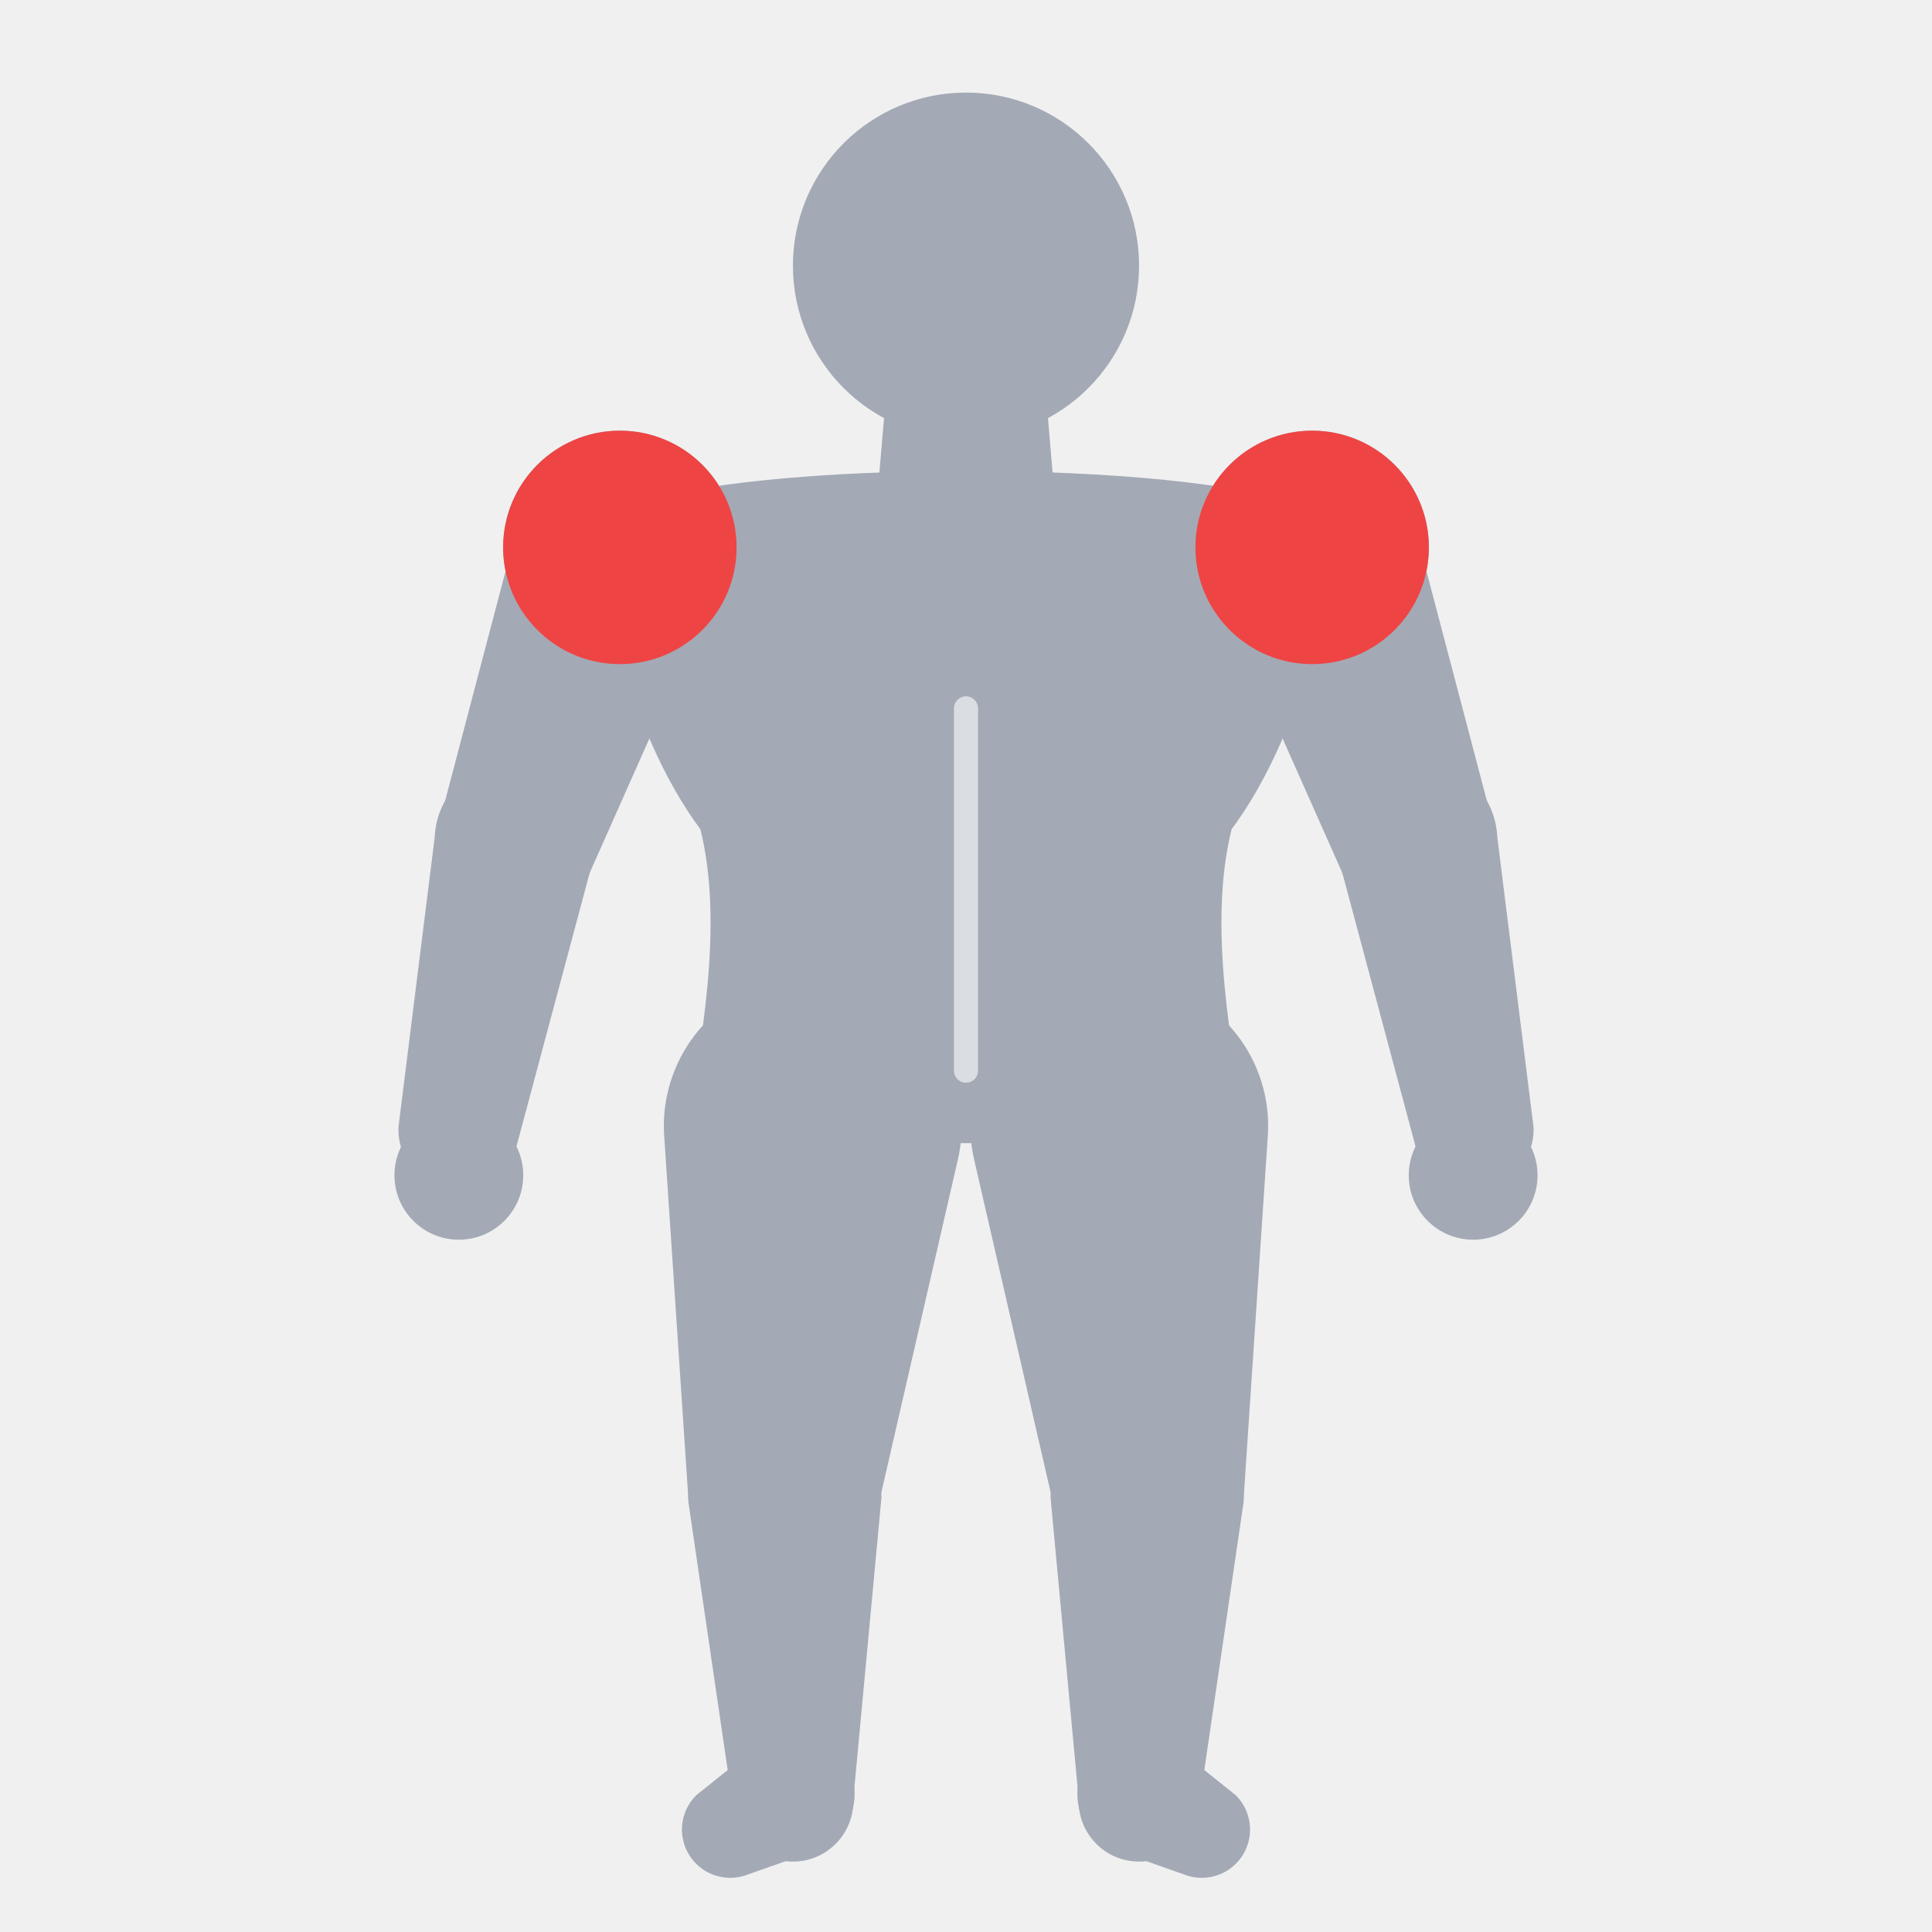
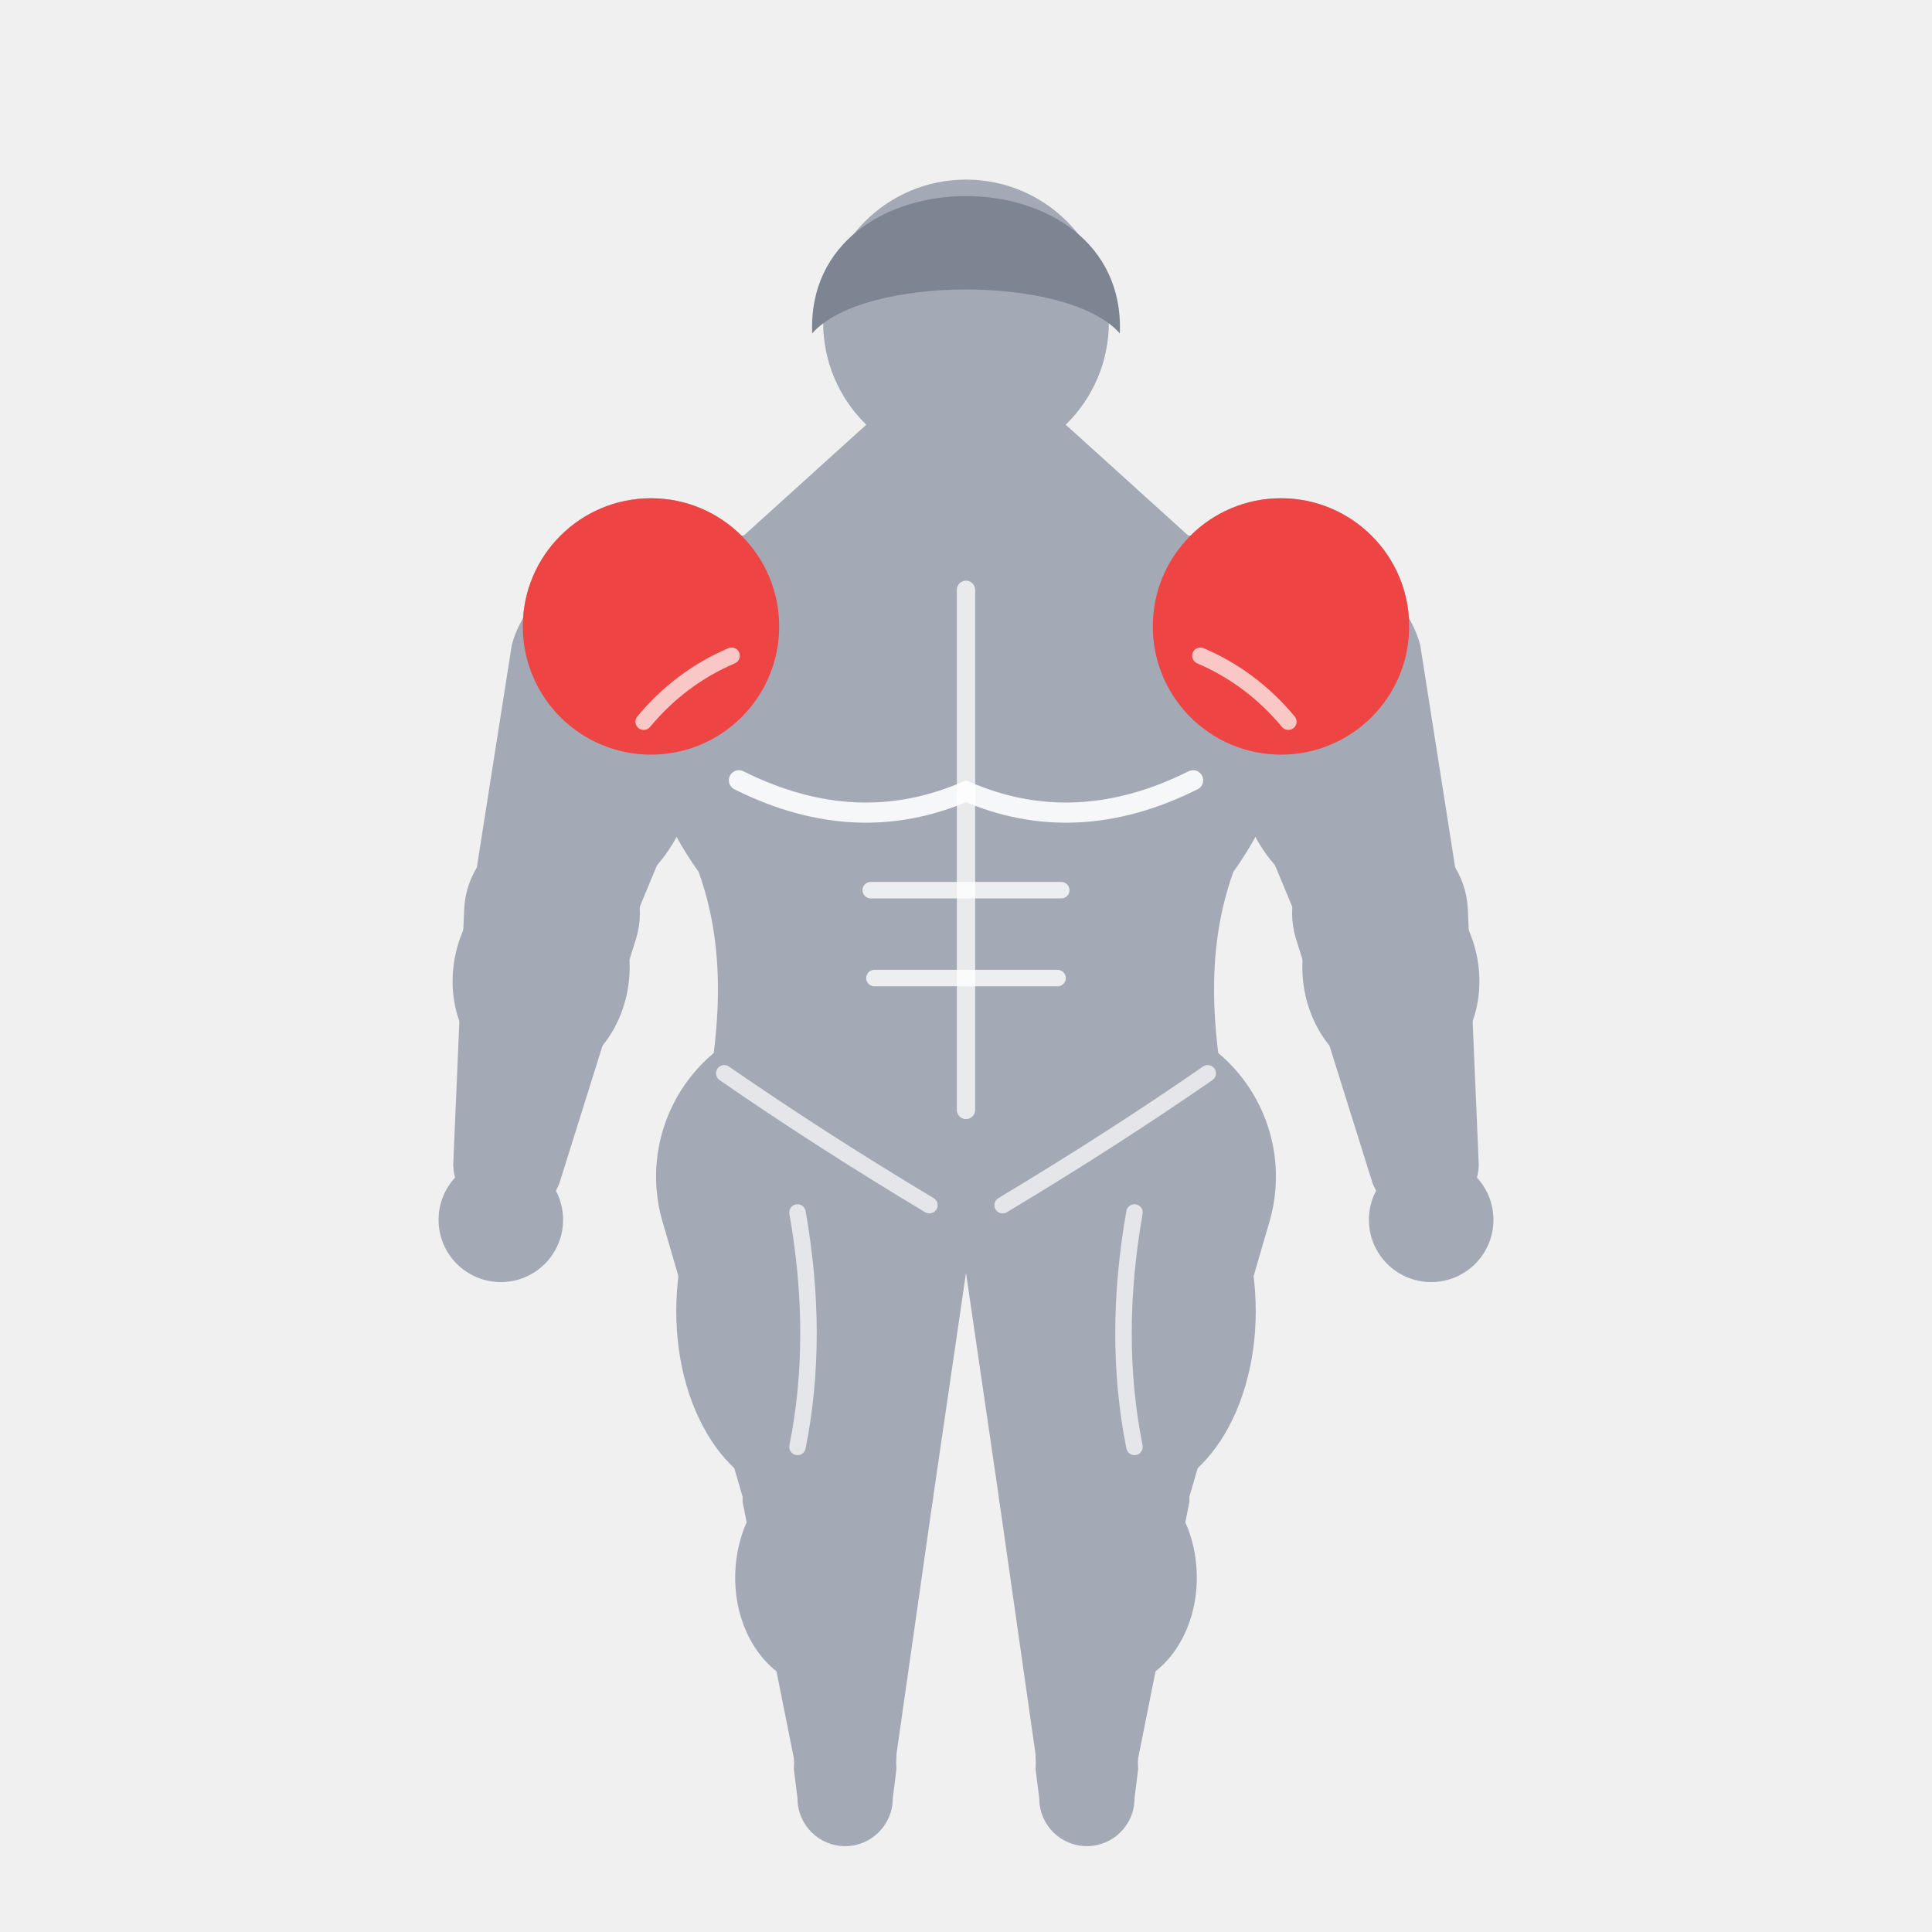
<svg xmlns="http://www.w3.org/2000/svg" viewBox="0 0 48 48" width="48" height="48">
  <defs>
    <clipPath id="k1">
-       <path d="M12.5,13.6a2.9,2.9 0 1,0 5.8,0a2.9,2.9 0 1,0 -5.8,0Z" />
+       <path d="M11.9,14.4a3.5,3.5 0 1,0 7,0a3.5,3.5 0 1,0 -7,0Z" />
    </clipPath>
    <clipPath id="k2">
-       <path d="M29.7,13.6a2.9,2.9 0 1,0 5.8,0a2.9,2.9 0 1,0 -5.8,0Z" />
+       <path d="M29.1,14.4a3.5,3.5 0 1,0 7,0a3.5,3.5 0 1,0 -7,0Z" />
    </clipPath>
  </defs>
-   <path d="M19.7,6.6a4.3,4.3 0 1,0 8.6,0a4.3,4.3 0 1,0 -8.6,0Z" fill="#a3aab5" />
-   <path d="M22.1,8.8L21.8,12.3A2.2 2.2 0 1 0 26.2,12.3L25.9,8.8A1.9 1.9 0 0 0 22.1,8.8Z" fill="#a3aab5" />
-   <path d="M15.6,12.6 C18.5,11.4 29.5,11.4 32.4,12.6 C33.6,13.6 32.4,18.2 30.6,20.6 C30,23 30.6,26 31,28.4 L17,28.4 C17.4,26 18,23 17.4,20.6 C15.6,18.2 14.4,13.6 15.6,12.6Z" fill="#a3aab5" />
-   <path d="M12.5,13.6a2.9,2.9 0 1,0 5.8,0a2.9,2.9 0 1,0 -5.8,0Z" fill="#a3aab5" />
-   <path d="M12.9,12.9L10.9,20.5A2 2 0 0 0 14.6,21.8L17.8,14.6A2.6 2.6 0 1 0 12.9,12.9Z" fill="#a3aab5" />
-   <path d="M10.8,20.8L9.9,28A1.5 1.5 0 0 0 12.8,28.6L14.7,21.5A2 2 0 1 0 10.8,20.8Z" fill="#a3aab5" />
-   <path d="M9.8,29.2a1.6,1.6 0 1,0 3.2,0a1.6,1.6 0 1,0 -3.2,0Z" fill="#a3aab5" />
-   <path d="M16.5,28.2L17.1,37.2A2.4 2.4 0 0 0 21.8,37.5L23.8,28.8A3.7 3.7 0 1 0 16.5,28.2Z" fill="#a3aab5" />
-   <path d="M17.1,37.3L18.2,44.8A1.5 1.5 0 0 0 21.2,44.7L21.9,37.2A2.4 2.4 0 1 0 17.1,37.3Z" fill="#a3aab5" />
-   <path d="M18.8,43.4L17.3,44.6A1.2 1.2 0 0 0 18.5,46.6L20.2,46A1.5 1.5 0 1 0 18.8,43.4Z" fill="#a3aab5" />
-   <path d="M29.7,13.6a2.9,2.9 0 1,0 5.8,0a2.9,2.9 0 1,0 -5.8,0Z" fill="#a3aab5" />
-   <path d="M30.2,14.6L33.4,21.8A2 2 0 0 0 37.1,20.5L35.1,12.9A2.6 2.6 0 1 0 30.2,14.6Z" fill="#a3aab5" />
-   <path d="M33.3,21.5L35.2,28.6A1.5 1.5 0 0 0 38.1,28L37.2,20.8A2 2 0 1 0 33.3,21.5Z" fill="#a3aab5" />
-   <path d="M35,29.2a1.6,1.6 0 1,0 3.2,0a1.6,1.6 0 1,0 -3.2,0Z" fill="#a3aab5" />
-   <path d="M24.2,28.8L26.2,37.5A2.4 2.4 0 0 0 30.9,37.2L31.5,28.2A3.7 3.7 0 1 0 24.2,28.8Z" fill="#a3aab5" />
-   <path d="M26.1,37.2L26.8,44.7A1.5 1.5 0 0 0 29.8,44.8L30.9,37.3A2.4 2.4 0 1 0 26.1,37.2Z" fill="#a3aab5" />
-   <path d="M27.8,46L29.5,46.6A1.2 1.2 0 0 0 30.7,44.6L29.2,43.4A1.5 1.5 0 1 0 27.8,46Z" fill="#a3aab5" />
-   <g clip-path="url(#k1)">
-     <ellipse cx="15.4" cy="13.6" rx="3.2" ry="3.2" transform="rotate(0 15.4 13.6)" fill="#ef4444" />
+   <g transform="translate(24 24.3) scale(0.91) translate(-24 -24)">
+     <path d="M20.1,6.1a3.9,3.9 0 1,0 7.8,0a3.9,3.9 0 1,0 -7.8,0Z" fill="#a3aab5" />
+     <path d="M21.6,8.6 L26.4,8.6 L30.6,12.4 L17.4,12.4Z" fill="#a3aab5" />
+     <path d="M15.2,12.5 C18,11.3 30,11.3 32.8,12.5 C34.2,14.2 33.1,18.6 31.3,21.1 C30.4,23.6 30.8,26.2 31.4,28.8 L16.6,28.8 C17.2,26.2 17.6,23.6 16.7,21.1 C14.9,18.6 13.8,14.2 15.2,12.5Z" fill="#a3aab5" />
+     <path d="M11.9,14.4a3.5,3.5 0 1,0 7,0a3.5,3.5 0 1,0 -7,0Z" fill="#a3aab5" />
+     <path d="M11.6,14.9L10.5,21.9A2.2 2.2 0 0 0 14.7,23L17.4,16.5A3 3 0 1 0 11.6,14.9Z" fill="#a3aab5" />
+     <path d="M10.3,22.1L10,29.1A1.5 1.5 0 0 0 12.9,29.6L15,22.9A2.4 2.4 0 1 0 10.3,22.1Z" fill="#a3aab5" />
+     <path d="M9.6,30.6a1.7,1.7 0 1,0 3.4,0a1.7,1.7 0 1,0 -3.4,0Z" fill="#a3aab5" />
+     <path d="M15.7,30.6L18,38.5A2.6 2.6 0 0 0 23.1,38.2L24.3,30A4.4 4.4 0 1 0 15.7,30.6Z" fill="#a3aab5" />
+     <path d="M17.9,38.3L19.3,45.3A1.4 1.4 0 0 0 22.1,45.2L23.1,38.2A2.6 2.6 0 1 0 17.9,38.3Z" fill="#a3aab5" />
+     <path d="M19.3,45.6L19.4,46.4A1.3 1.3 0 0 0 22,46.4L22.1,45.6A1.4 1.4 0 1 0 19.3,45.6Z" fill="#a3aab5" />
+     <path d="M29.1,14.4a3.5,3.5 0 1,0 7,0a3.5,3.5 0 1,0 -7,0Z" fill="#a3aab5" />
+     <path d="M30.6,16.5L33.3,23A2.2 2.2 0 0 0 37.5,21.9L36.4,14.9A3 3 0 1 0 30.6,16.5Z" fill="#a3aab5" />
+     <path d="M33,22.9L35.1,29.6A1.5 1.5 0 0 0 38,29.1L37.7,22.1A2.4 2.4 0 1 0 33,22.9Z" fill="#a3aab5" />
+     <path d="M35,30.6a1.7,1.7 0 1,0 3.4,0a1.7,1.7 0 1,0 -3.4,0Z" fill="#a3aab5" />
+     <path d="M23.7,30L24.9,38.2A2.6 2.6 0 0 0 30,38.5L32.3,30.6A4.4 4.4 0 1 0 23.7,30Z" fill="#a3aab5" />
+     <path d="M24.9,38.2L25.9,45.2A1.4 1.4 0 0 0 28.7,45.3L30.1,38.3A2.6 2.6 0 1 0 24.9,38.2Z" fill="#a3aab5" />
+     <path d="M25.9,45.6L26,46.4A1.3 1.3 0 0 0 28.6,46.4L28.7,45.6A1.4 1.4 0 1 0 25.9,45.6Z" fill="#a3aab5" />
+     <ellipse cx="13.9" cy="18.4" rx="2.7" ry="3.6" transform="rotate(14 13.9 18.4)" fill="#a3aab5" />
+     <ellipse cx="12.4" cy="23.9" rx="2.4" ry="2.9" transform="rotate(10 12.4 23.9)" fill="#a3aab5" />
+     <ellipse cx="19.8" cy="32.8" rx="3.7" ry="5.4" transform="rotate(4 19.8 32.8)" fill="#a3aab5" />
+     <ellipse cx="20.2" cy="40.3" rx="2.5" ry="3.1" transform="rotate(3 20.2 40.3)" fill="#a3aab5" />
+     <ellipse cx="34.1" cy="18.4" rx="2.7" ry="3.6" transform="rotate(-14 34.1 18.4)" fill="#a3aab5" />
+     <ellipse cx="35.6" cy="23.9" rx="2.4" ry="2.9" transform="rotate(-10 35.6 23.9)" fill="#a3aab5" />
+     <ellipse cx="28.2" cy="32.8" rx="3.7" ry="5.4" transform="rotate(-4 28.2 32.8)" fill="#a3aab5" />
+     <ellipse cx="27.8" cy="40.3" rx="2.5" ry="3.1" transform="rotate(-3 27.8 40.3)" fill="#a3aab5" />
+     <path d="M19.8,6.4 C19.6,1.4 28.4,1.4 28.2,6.4 C26.8,4.8 21.2,4.8 19.8,6.4Z" fill="#7d8592" />
+     <g clip-path="url(#k1)">
+       <ellipse cx="15.4" cy="14.4" rx="3.6" ry="3.6" transform="rotate(0 15.4 14.4)" fill="#ef4444" />
+     </g>
+     <g clip-path="url(#k2)">
+       <ellipse cx="32.6" cy="14.4" rx="3.6" ry="3.6" transform="rotate(0 32.6 14.4)" fill="#ef4444" />
+     </g>
+     <path d="M17.8,18.6 Q21,20.2 24,18.9 Q27,20.2 30.2,18.6" fill="none" stroke="#ffffff" stroke-width="0.55" stroke-linecap="round" opacity="0.9" />
+     <path d="M24,13.4 V27.6" fill="none" stroke="#ffffff" stroke-width="0.5" stroke-linecap="round" opacity="0.75" />
+     <path d="M21.4,21.6 H26.6 M21.5,24 H26.5" fill="none" stroke="#ffffff" stroke-width="0.45" stroke-linecap="round" opacity="0.8" />
+     <path d="M17.4,26.6 Q20,28.4 23,30.2 M30.6,26.6 Q28,28.4 25,30.2" fill="none" stroke="#ffffff" stroke-width="0.45" stroke-linecap="round" opacity="0.7" />
+     <path d="M19.4,30.4 Q20.0,33.8 19.4,36.8" fill="none" stroke="#ffffff" stroke-width="0.45" stroke-linecap="round" opacity="0.7" />
+     <path d="M28.6,30.4 Q28.0,33.8 28.6,36.8" fill="none" stroke="#ffffff" stroke-width="0.45" stroke-linecap="round" opacity="0.7" />
+     <path d="M15.2,17 Q16.2,15.8 17.6,15.2 M32.8,17 Q31.8,15.8 30.4,15.2" fill="none" stroke="#ffffff" stroke-width="0.45" stroke-linecap="round" opacity="0.7" />
  </g>
-   <g clip-path="url(#k2)">
-     <ellipse cx="32.6" cy="13.6" rx="3.2" ry="3.2" transform="rotate(0 32.6 13.6)" fill="#ef4444" />
-   </g>
-   <path d="M24,17.6 V26.6" stroke="#ffffff" stroke-width="0.6" stroke-linecap="round" opacity="0.6" />
</svg>
